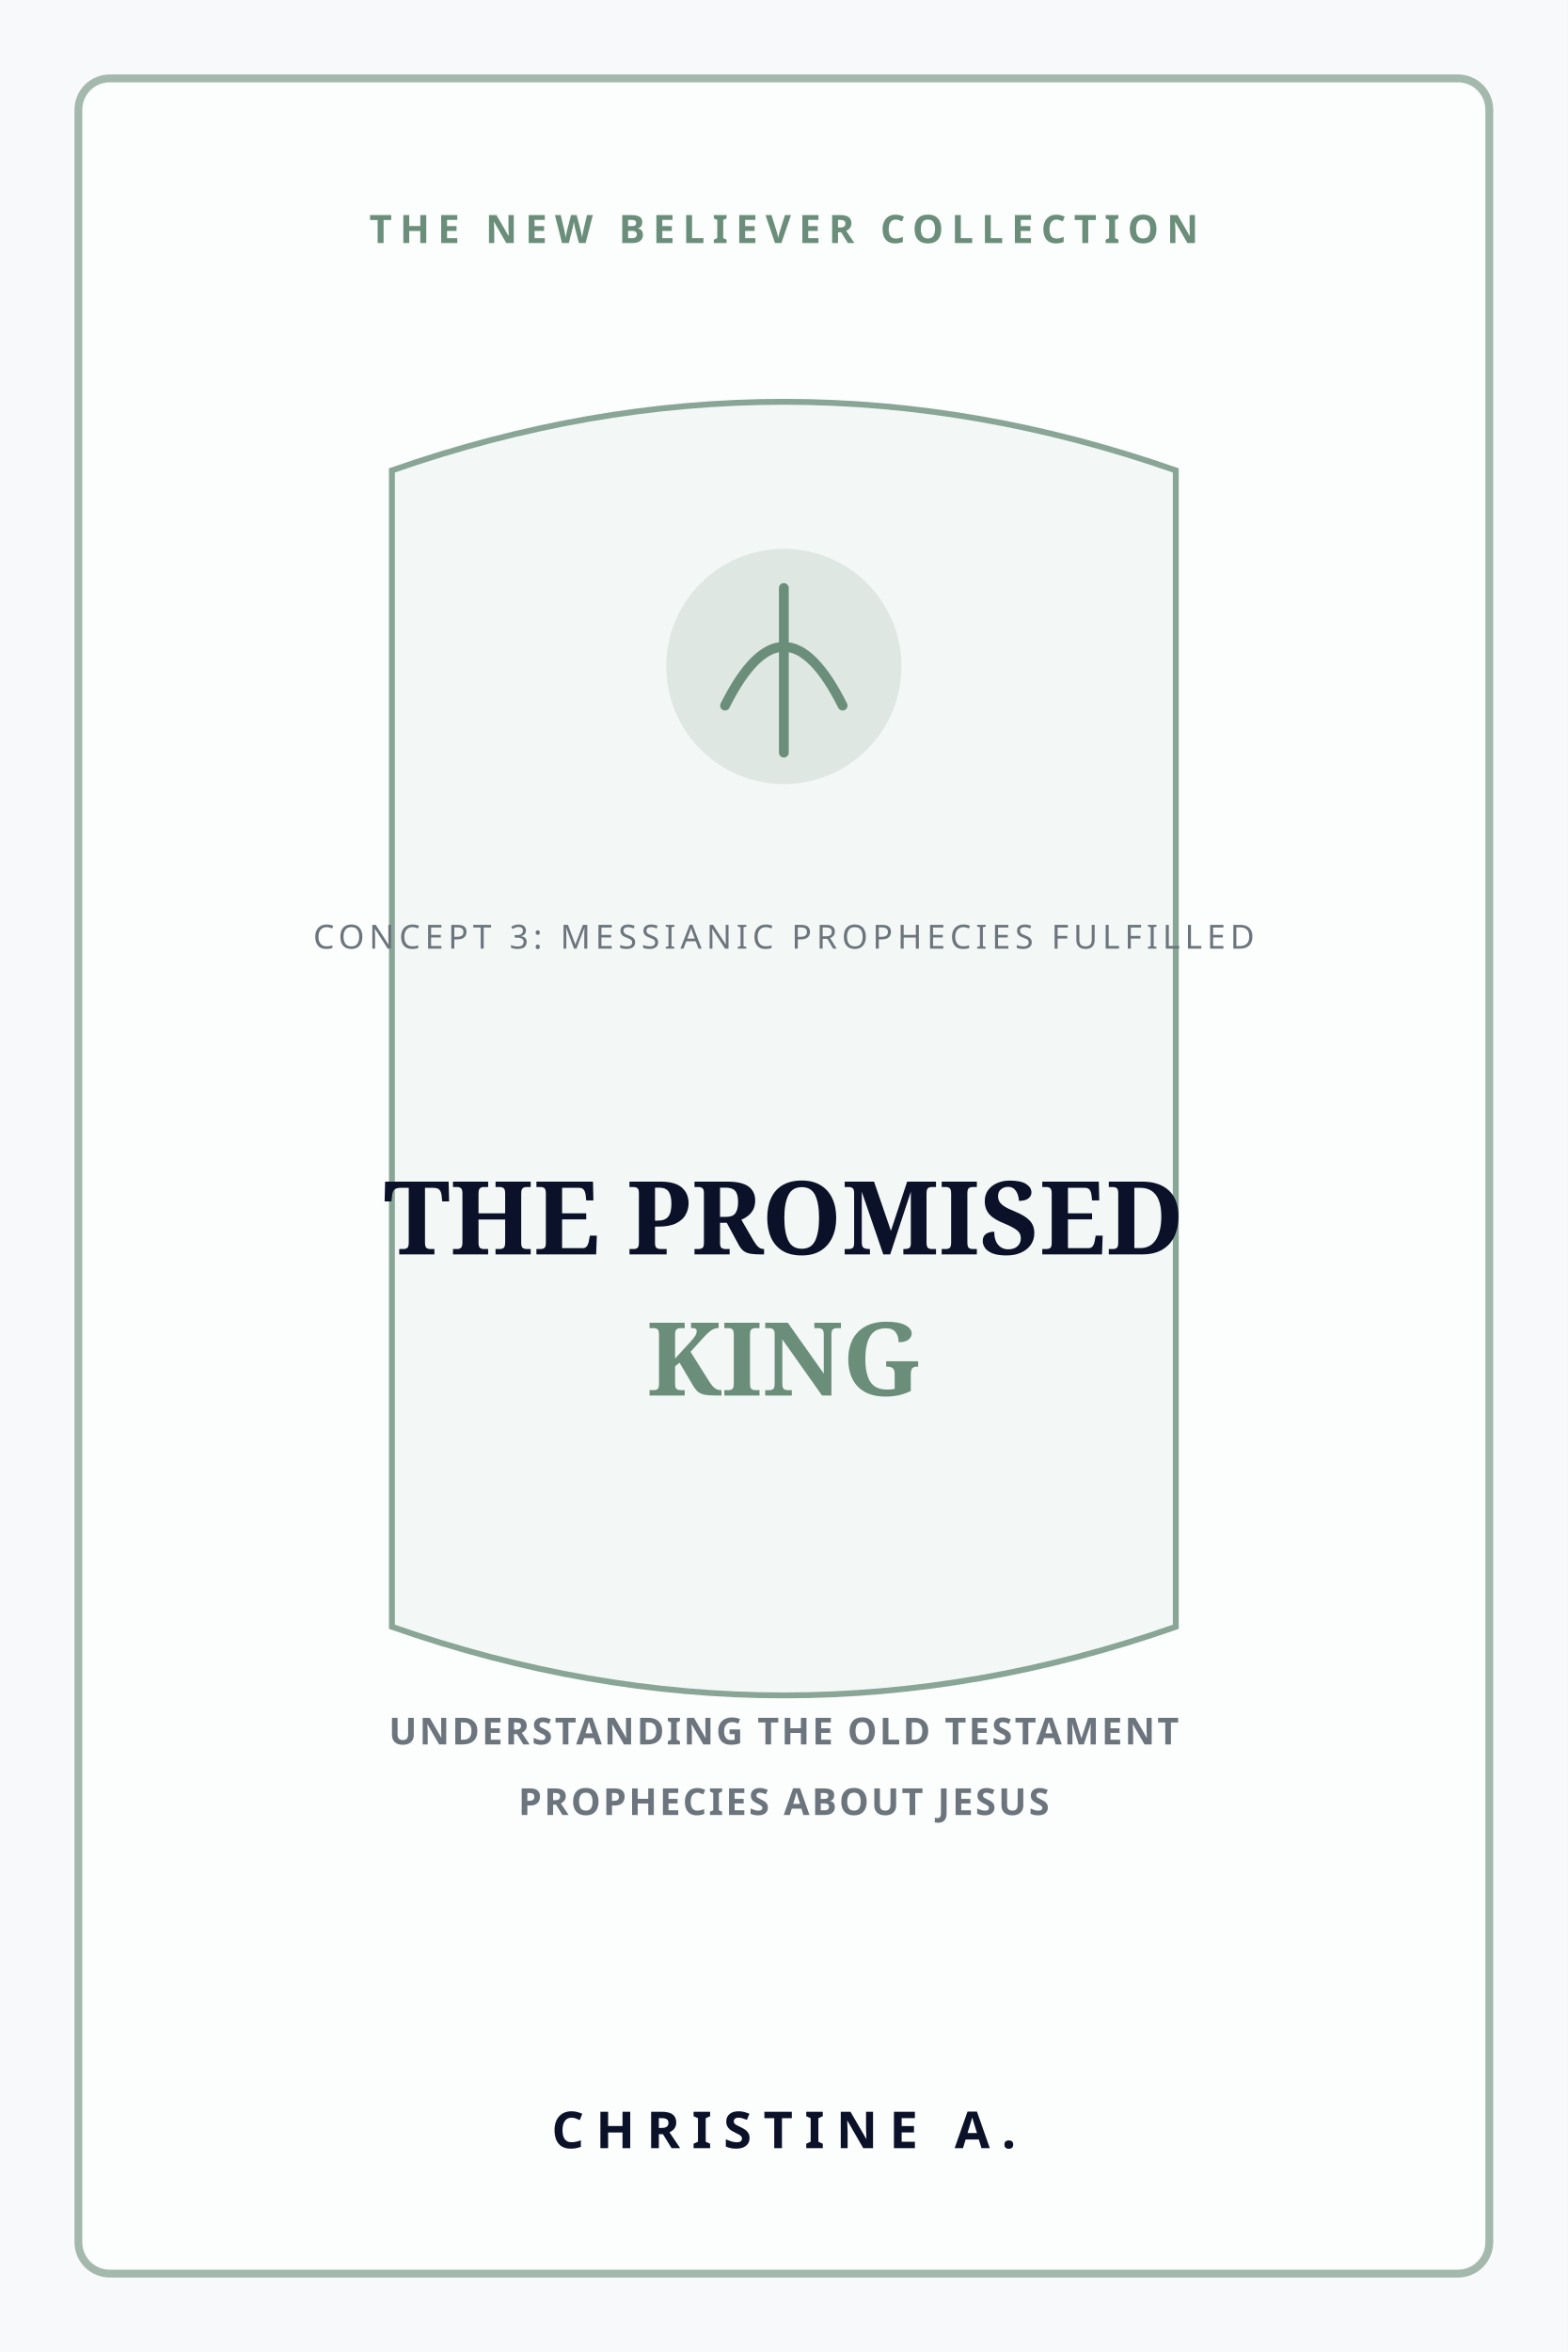
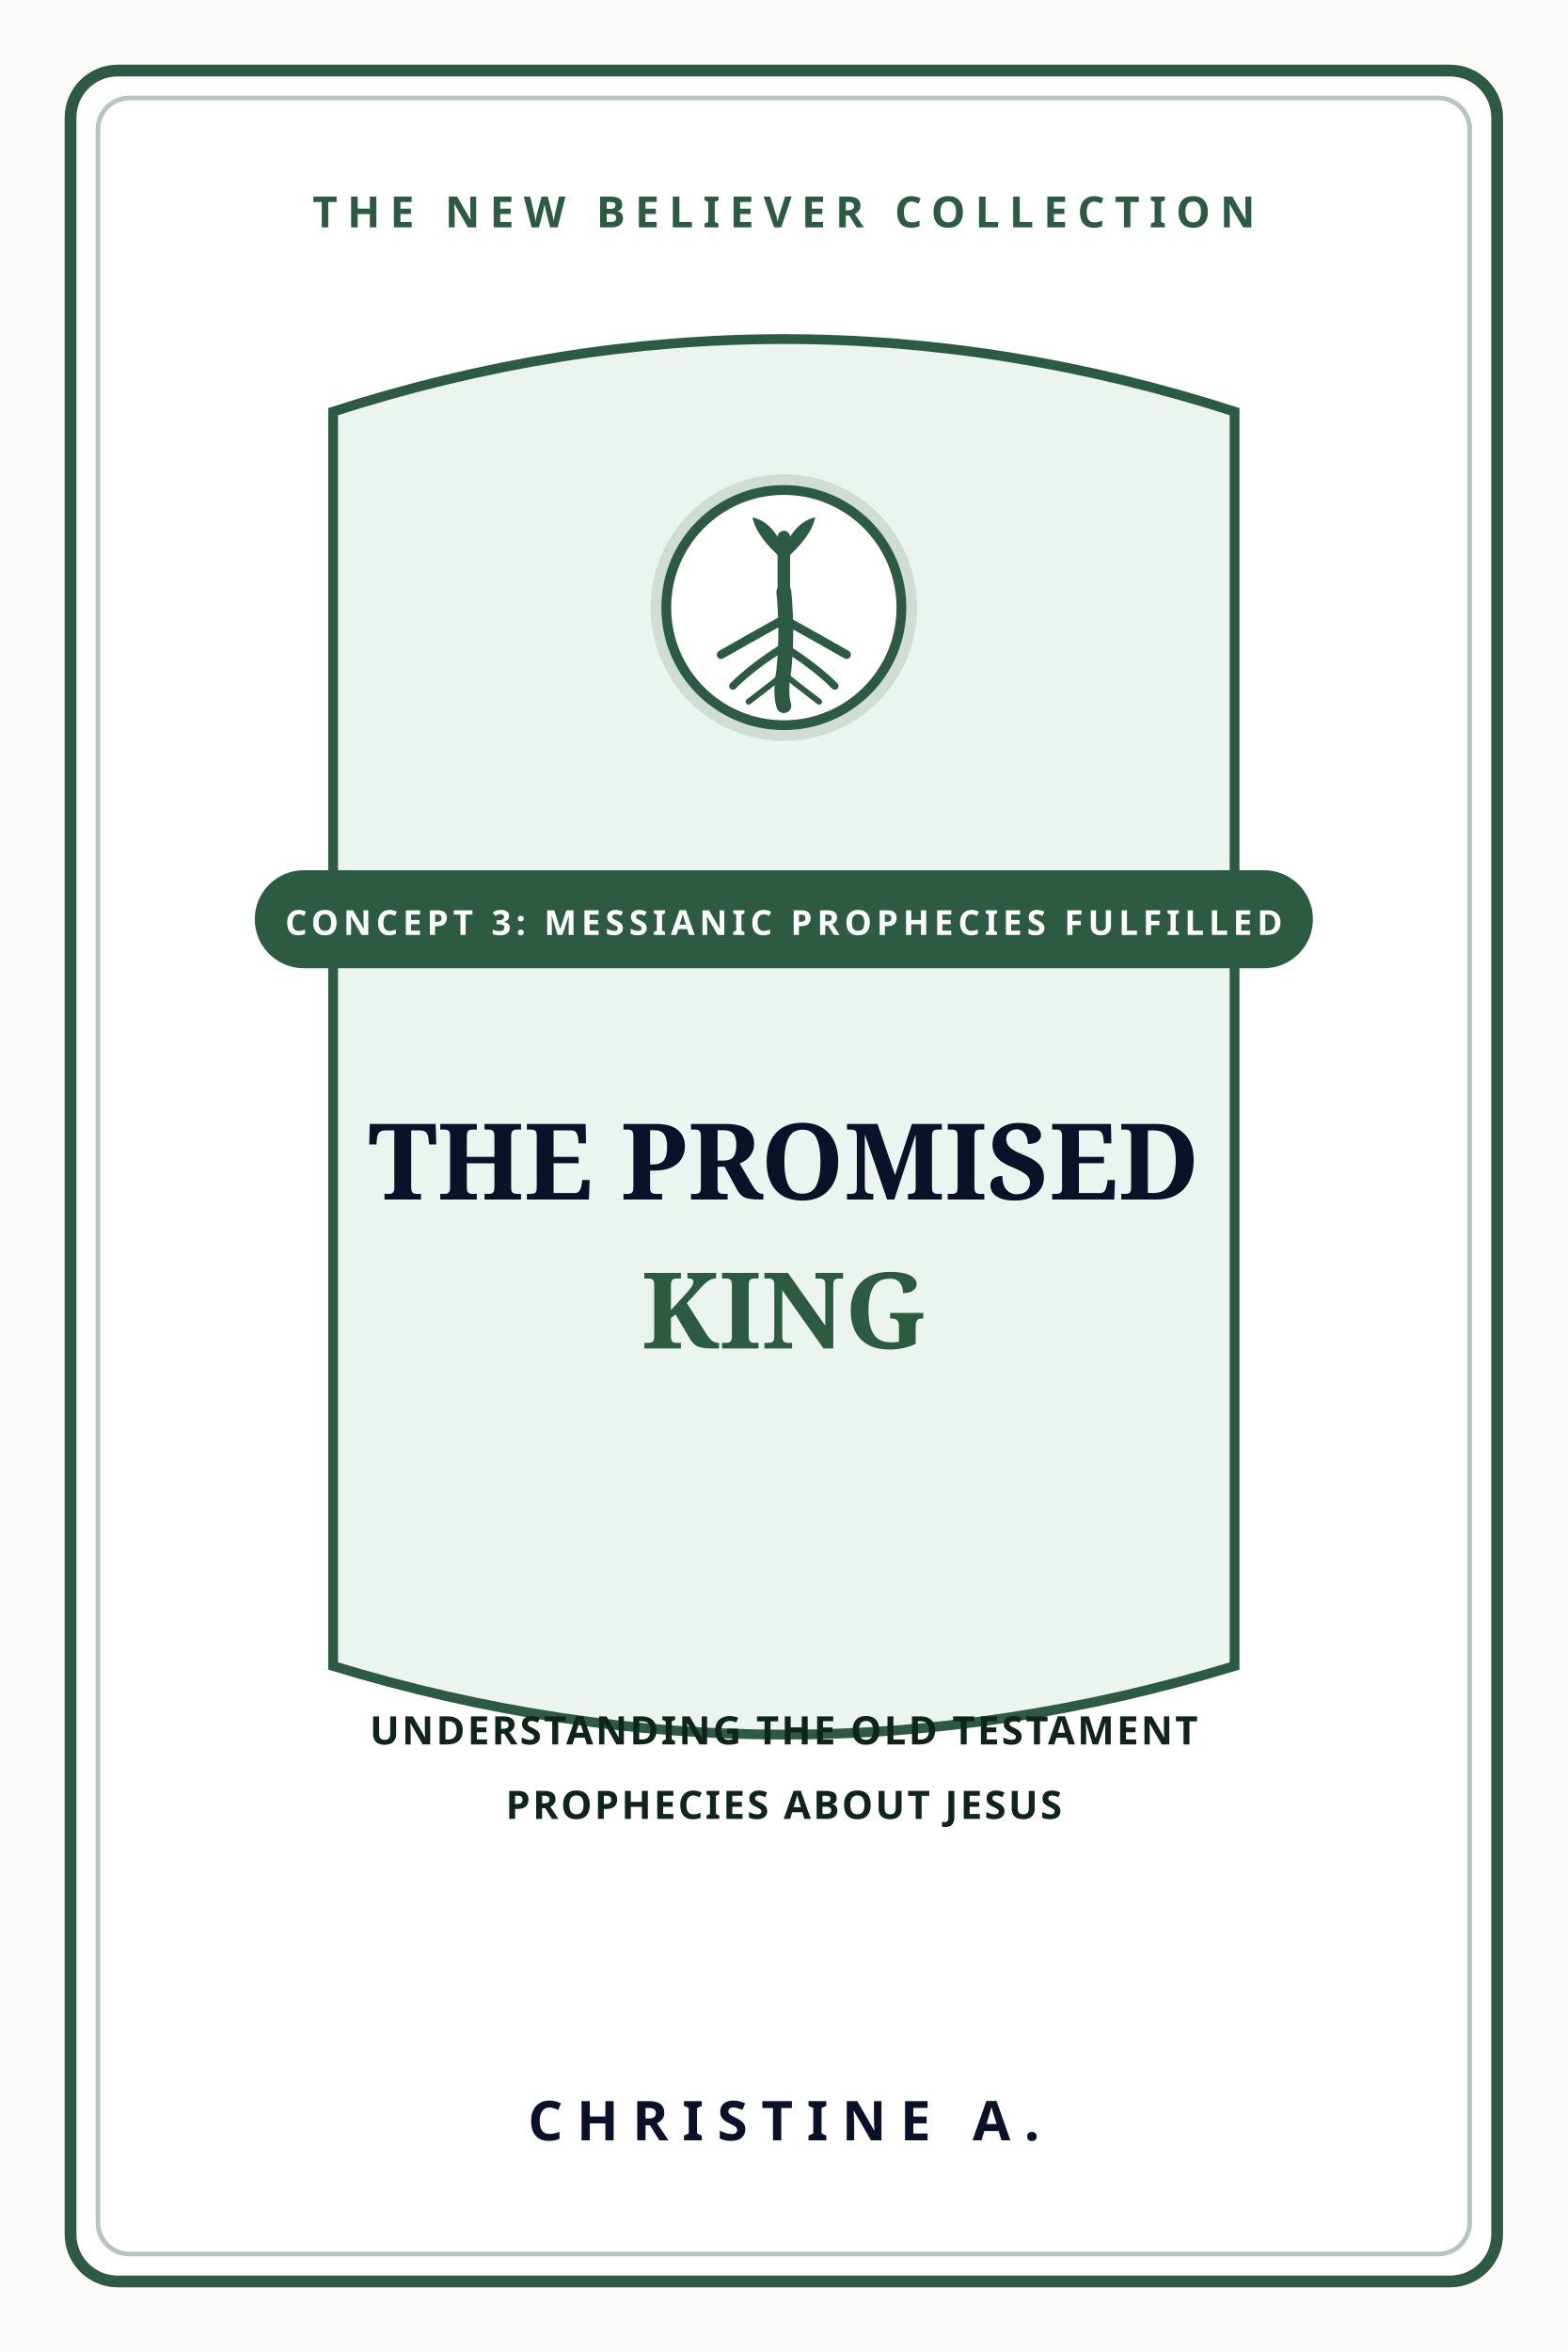
<svg xmlns="http://www.w3.org/2000/svg" viewBox="0 0 400 600" width="100%" height="100%">
-   <rect width="100%" height="100%" fill="#F8F9FA" />
-   <rect x="20" y="20" width="360" height="560" rx="8" fill="#FFFFFF" stroke="#6B8E7B" stroke-width="2" opacity="0.6" />
-   <path d="M 100 120 Q 200 85 300 120 L 300 415 Q 200 450 100 415 Z" fill="#F1F5F3" stroke="#6B8E7B" stroke-width="1.5" opacity="0.8" />
-   <circle cx="200" cy="170" r="30" fill="#6B8E7B" opacity="0.15" />
-   <path d="M 185 180 Q 200 150 215 180 M 200 150 L 200 192" stroke="#6B8E7B" stroke-width="2.5" fill="none" stroke-linecap="round" />
-   <text x="200" y="62" font-family="'Montserrat', sans-serif" font-size="10" font-weight="bold" fill="#6B8E7B" text-anchor="middle" letter-spacing="2">THE NEW BELIEVER COLLECTION</text>
-   <text x="200" y="242" font-family="'Montserrat', sans-serif" font-size="8.5" fill="#6C757D" text-anchor="middle" letter-spacing="1.2">CONCEPT 3: MESSIANIC PROPHECIES FULFILLED</text>
-   <text x="200" y="320" font-family="'Playfair Display', Georgia, serif" font-size="26" font-weight="bold" fill="#0A1128" text-anchor="middle">THE PROMISED</text>
-   <text x="200" y="356" font-family="'Playfair Display', Georgia, serif" font-size="26" font-weight="bold" fill="#6B8E7B" text-anchor="middle">KING</text>
-   <text x="200" y="445" font-family="'Montserrat', sans-serif" font-size="9.5" font-weight="600" fill="#6C757D" text-anchor="middle" letter-spacing="0.6">UNDERSTANDING THE OLD TESTAMENT</text>
-   <text x="200" y="463" font-family="'Montserrat', sans-serif" font-size="9.5" font-weight="600" fill="#6C757D" text-anchor="middle" letter-spacing="0.6">PROPHECIES ABOUT JESUS</text>
-   <text x="200" y="548" font-family="'Montserrat', sans-serif" font-size="13" font-weight="bold" fill="#0A1128" text-anchor="middle" letter-spacing="3">CHRISTINE A.</text>
+   <rect width="100%" height="100%" fill="#FAFBF9" />
+   <rect x="18" y="18" width="364" height="564" rx="12" fill="#FFFFFF" stroke="#2D5A43" stroke-width="3" />
+   <rect x="25" y="25" width="350" height="550" rx="8" fill="none" stroke="#2D5A43" stroke-width="1.2" opacity="0.35" />
+   <path d="M 85 105 Q 200 68 315 105 L 315 425 Q 200 460 85 425 Z" fill="#EBF4EE" stroke="#2D5A43" stroke-width="2.5" />
+   <g transform="translate(200, 155)">
+     <circle cx="0" cy="0" r="34" fill="#2D5A43" opacity="0.15" />
+     <circle cx="0" cy="0" r="30" fill="#FFFFFF" stroke="#2D5A43" stroke-width="2.5" />
+     <path d="M 0 -18 L 0 -4" stroke="#2D5A43" stroke-width="3.2" stroke-linecap="round" />
+     <path d="M 0 -12 Q -7 -18 -8 -23 Q -3 -22 0 -15" fill="#2D5A43" />
+     <path d="M 0 -12 Q 7 -18 8 -23 Q 3 -22 0 -15" fill="#2D5A43" />
+     <path d="M 0 -4 Q 1 6 0 16 Q -1 22 0 25" stroke="#2D5A43" stroke-width="3.8" fill="none" stroke-linecap="round" />
+     <path d="M 0 3 Q -9 8 -16 12" stroke="#2D5A43" stroke-width="2.2" fill="none" stroke-linecap="round" />
+     <path d="M 0 3 Q 9 8 16 12" stroke="#2D5A43" stroke-width="2.2" fill="none" stroke-linecap="round" />
+     <path d="M 0 10 Q -8 15 -13 20" stroke="#2D5A43" stroke-width="1.9" fill="none" stroke-linecap="round" />
+     <path d="M 0 10 Q 8 15 13 20" stroke="#2D5A43" stroke-width="1.9" fill="none" stroke-linecap="round" />
+     <path d="M 0 17 Q -5 21 -9 24" stroke="#2D5A43" stroke-width="1.5" fill="none" stroke-linecap="round" />
+     <path d="M 0 17 Q 5 21 9 24" stroke="#2D5A43" stroke-width="1.5" fill="none" stroke-linecap="round" />
+   </g>
+   <text x="200" y="58" font-family="'Montserrat', system-ui, sans-serif" font-size="11" font-weight="800" fill="#2D5A43" text-anchor="middle" letter-spacing="2.5">THE NEW BELIEVER COLLECTION</text>
+   <rect x="65" y="222" width="270" height="25" rx="12.5" fill="#2D5A43" />
+   <text x="200" y="238.5" font-family="'Montserrat', system-ui, sans-serif" font-size="8.8" font-weight="800" fill="#FFFFFF" text-anchor="middle" letter-spacing="1.2">CONCEPT 3: MESSIANIC PROPHECIES FULFILLED</text>
+   <text x="200" y="306" font-family="'Playfair Display', Georgia, serif" font-size="27" font-weight="bold" fill="#0A1128" text-anchor="middle">THE PROMISED</text>
+   <text x="200" y="344" font-family="'Playfair Display', Georgia, serif" font-size="27" font-weight="bold" fill="#2D5A43" text-anchor="middle">KING</text>
+   <text x="200" y="445" font-family="'Montserrat', system-ui, sans-serif" font-size="10" font-weight="800" fill="#0F241A" text-anchor="middle" letter-spacing="0.6">UNDERSTANDING THE OLD TESTAMENT</text>
+   <text x="200" y="464" font-family="'Montserrat', system-ui, sans-serif" font-size="10" font-weight="800" fill="#0F241A" text-anchor="middle" letter-spacing="0.6">PROPHECIES ABOUT JESUS</text>
+   <text x="200" y="546" font-family="'Montserrat', system-ui, sans-serif" font-size="14" font-weight="800" fill="#0A1128" text-anchor="middle" letter-spacing="3.5">CHRISTINE A.</text>
</svg>
